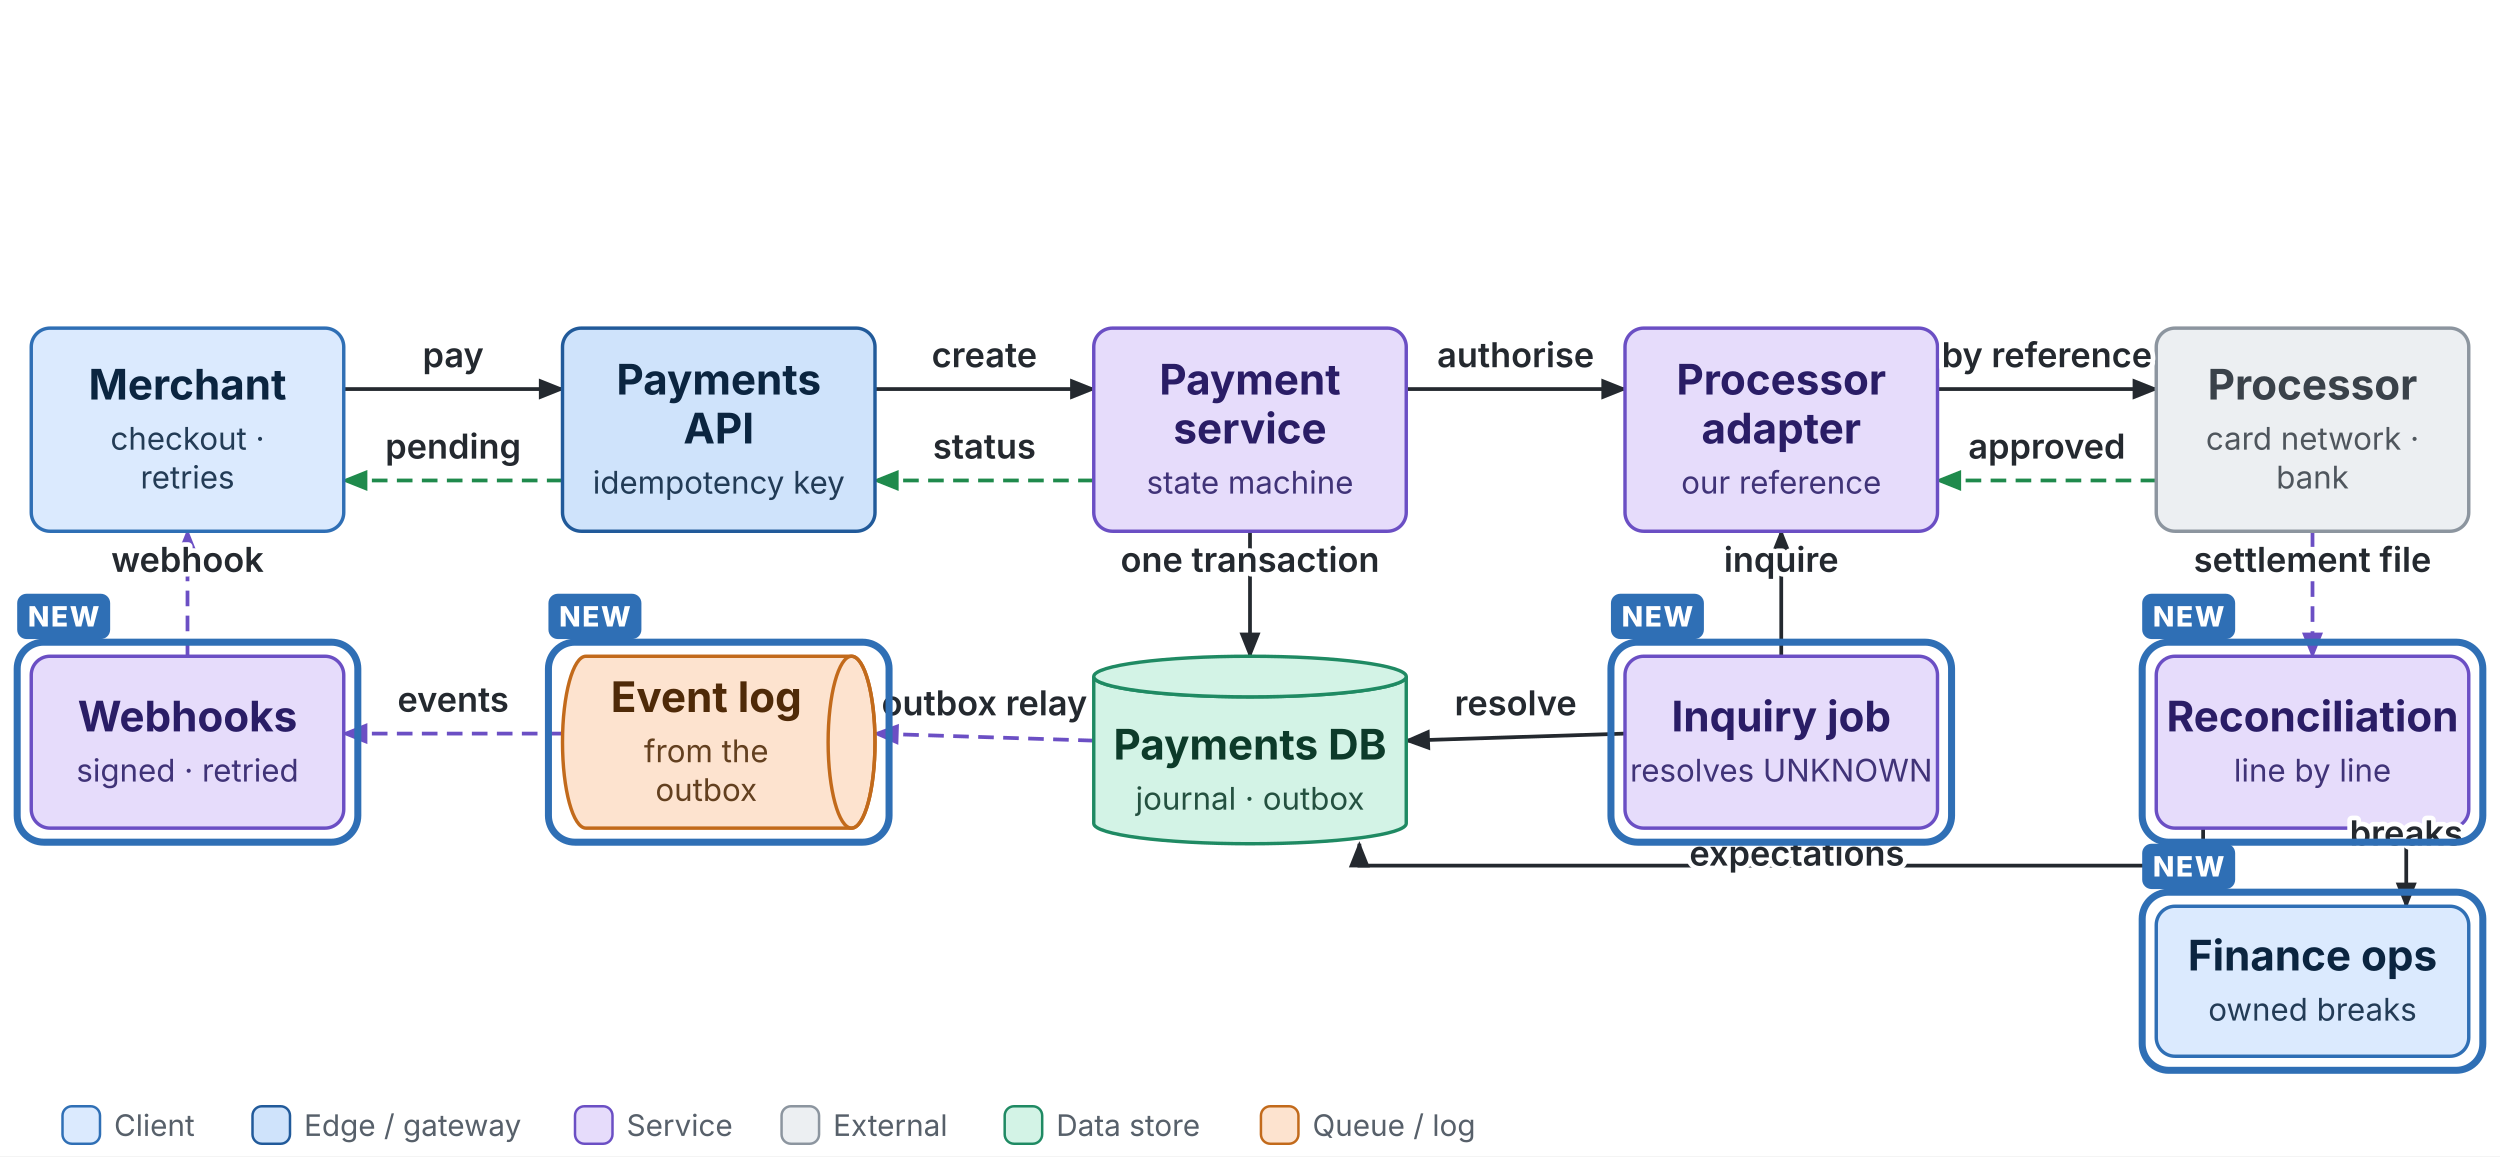
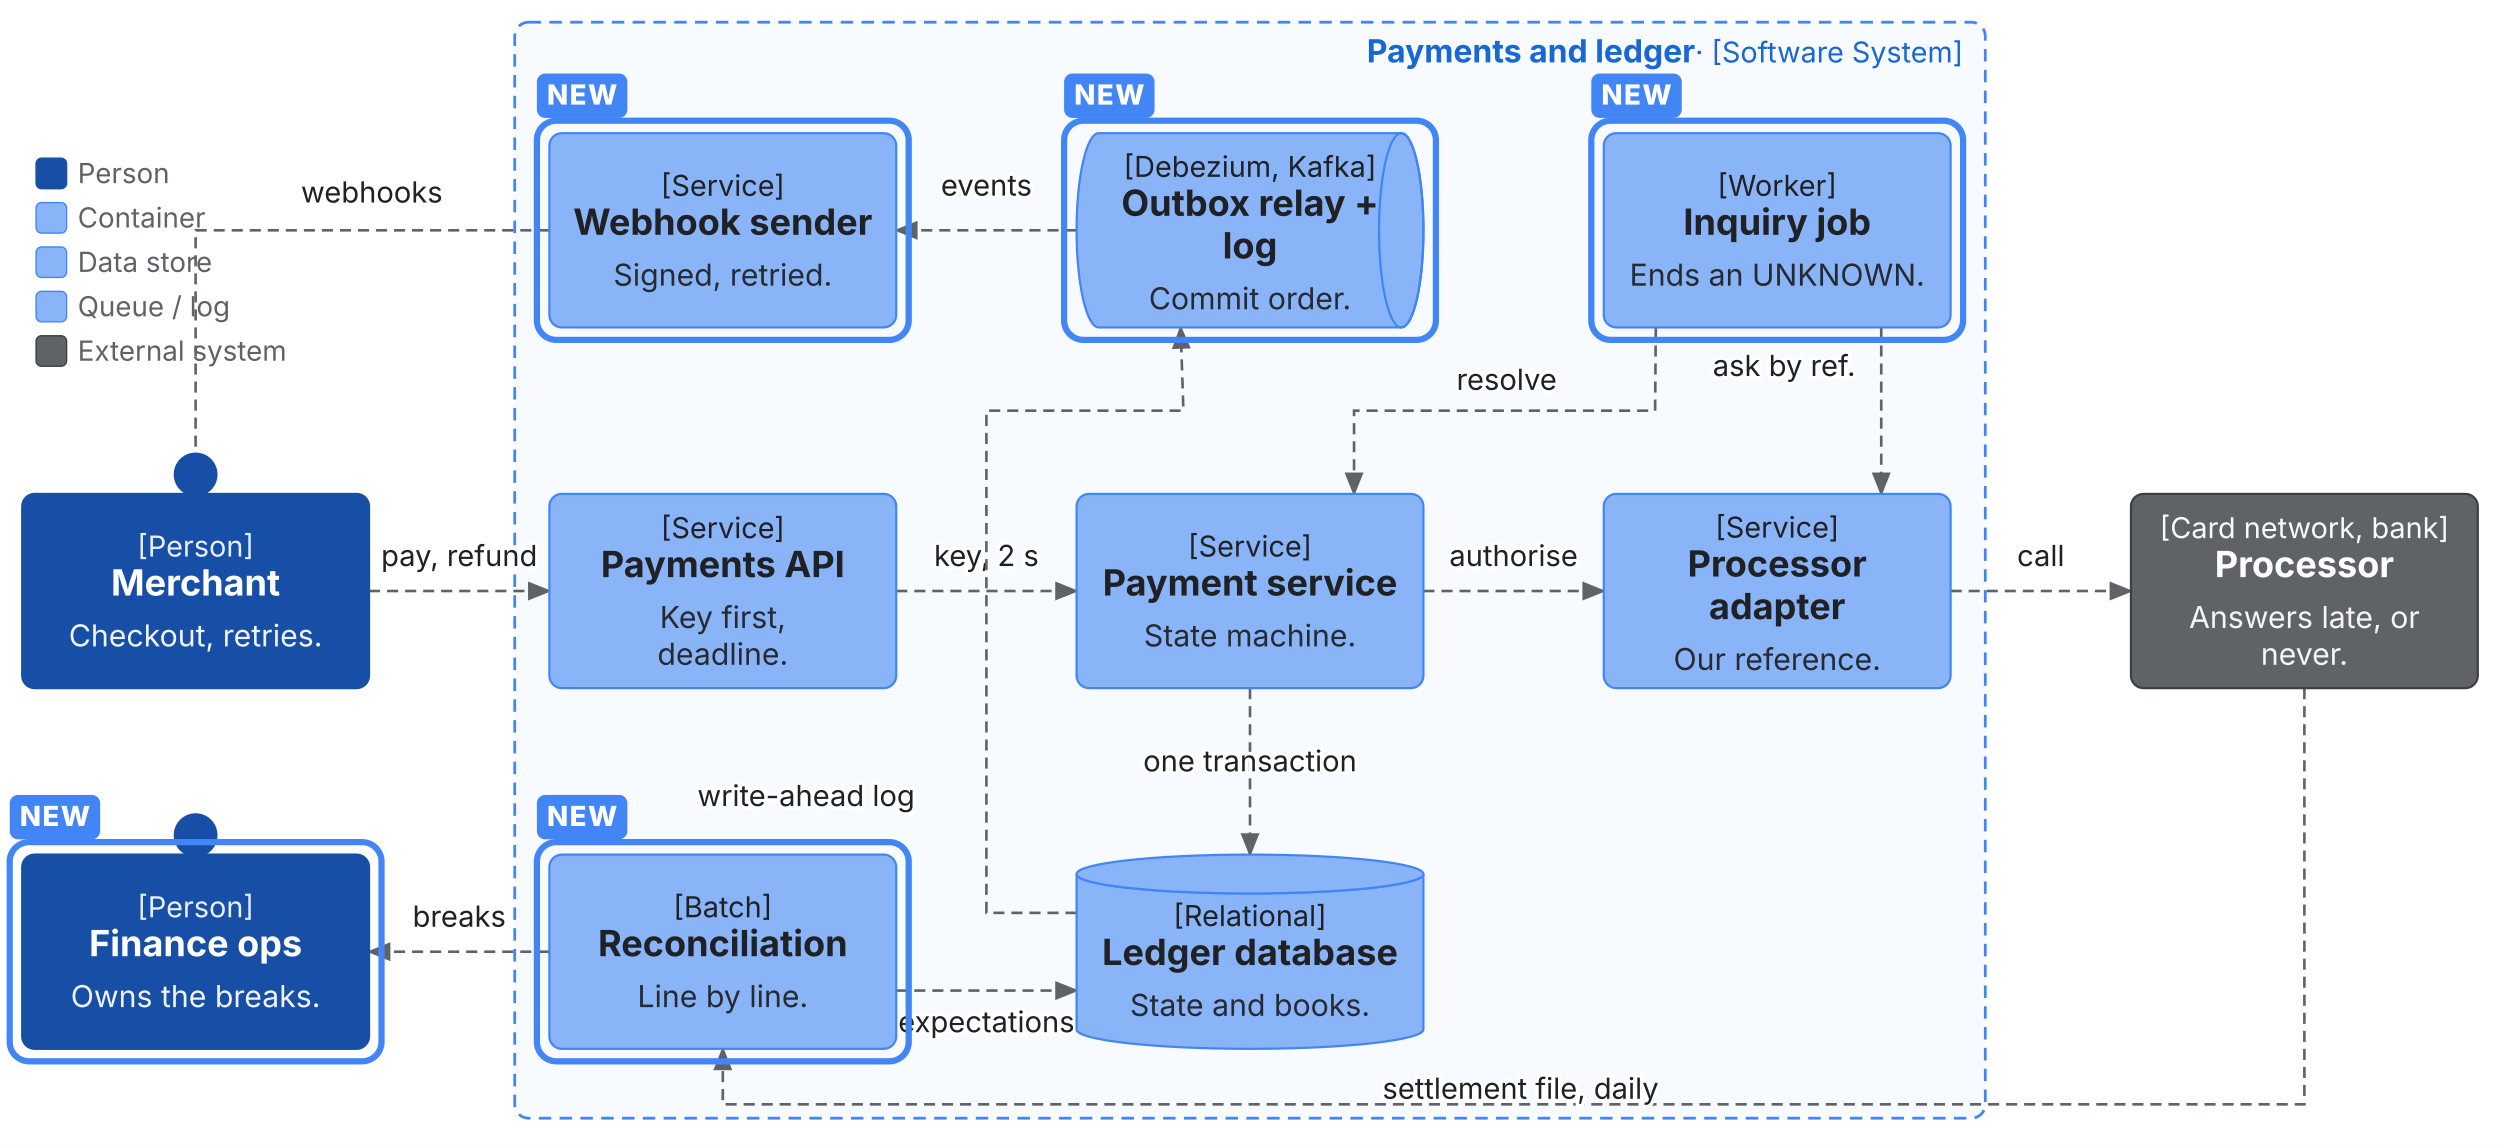
- <svg xmlns="http://www.w3.org/2000/svg" class="base" viewBox="0 0 1600 740" width="1600" height="740">
+ <svg xmlns="http://www.w3.org/2000/svg" class="c4" viewBox="4 4 1802 826" width="1802" height="826">
  <defs>
-     <marker id="bs-1f8a4c" viewBox="0 0 10 10" refX="9" refY="5" markerWidth="7" markerHeight="7" orient="auto">
-       <path d="M0,1 L10,5 L0,9 z" fill="#1f8a4c" />
+     <marker id="c4a" viewBox="0 0 10 10" refX="9" refY="5" markerWidth="9" markerHeight="9" orient="auto">
+       <path d="M0,1 L10,5 L0,9 z" fill="#5f6368" />
    </marker>
-     <marker id="bs-s-1f8a4c" viewBox="0 0 10 10" refX="1" refY="5" markerWidth="7" markerHeight="7" orient="auto">
-       <path d="M10,1 L0,5 L10,9 z" fill="#1f8a4c" />
+     <marker id="c4a-s" viewBox="0 0 10 10" refX="1" refY="5" markerWidth="9" markerHeight="9" orient="auto">
+       <path d="M10,1 L0,5 L10,9 z" fill="#5f6368" />
    </marker>
-     <marker id="bs-24292f" viewBox="0 0 10 10" refX="9" refY="5" markerWidth="7" markerHeight="7" orient="auto">
-       <path d="M0,1 L10,5 L0,9 z" fill="#24292f" />
-     </marker>
-     <marker id="bs-s-24292f" viewBox="0 0 10 10" refX="1" refY="5" markerWidth="7" markerHeight="7" orient="auto">
-       <path d="M10,1 L0,5 L10,9 z" fill="#24292f" />
-     </marker>
-     <marker id="bs-6b4fc4" viewBox="0 0 10 10" refX="9" refY="5" markerWidth="7" markerHeight="7" orient="auto">
-       <path d="M0,1 L10,5 L0,9 z" fill="#6b4fc4" />
-     </marker>
-     <marker id="bs-s-6b4fc4" viewBox="0 0 10 10" refX="1" refY="5" markerWidth="7" markerHeight="7" orient="auto">
-       <path d="M10,1 L0,5 L10,9 z" fill="#6b4fc4" />
+     <marker id="c4n" viewBox="0 0 10 10" refX="9" refY="5" markerWidth="7" markerHeight="7" orient="auto">
+       <path d="M0,1 L10,5 L0,9 z" fill="#202124" />
    </marker>
  </defs>
-   <rect width="1600" height="740" fill="#ffffff" />
-   <path d="M220.0,249.0 L360.0,249.0" fill="none" stroke="#24292f" stroke-width="2.4" marker-end="url(#bs-24292f)" />
-   <path d="M360.0,307.5 L220.0,307.5" fill="none" stroke="#1f8a4c" stroke-width="2.4" stroke-dasharray="10 6" marker-end="url(#bs-1f8a4c)" />
-   <path d="M560.0,249.0 L700.0,249.0" fill="none" stroke="#24292f" stroke-width="2.4" marker-end="url(#bs-24292f)" />
-   <path d="M700.0,307.5 L560.0,307.5" fill="none" stroke="#1f8a4c" stroke-width="2.4" stroke-dasharray="10 6" marker-end="url(#bs-1f8a4c)" />
-   <path d="M900.0,249.0 L1040.0,249.0" fill="none" stroke="#24292f" stroke-width="2.4" marker-end="url(#bs-24292f)" />
-   <path d="M1240.0,249.0 L1380.0,249.0" fill="none" stroke="#24292f" stroke-width="2.4" marker-end="url(#bs-24292f)" />
-   <path d="M1380.0,307.5 L1240.0,307.5" fill="none" stroke="#1f8a4c" stroke-width="2.4" stroke-dasharray="10 6" marker-end="url(#bs-1f8a4c)" />
-   <path d="M800.0,340.0 L800.0,420.0" fill="none" stroke="#24292f" stroke-width="2.4" marker-end="url(#bs-24292f)" />
-   <path d="M700.0,474.0 L560.0,469.5" fill="none" stroke="#6b4fc4" stroke-width="2.4" stroke-dasharray="10 6" marker-end="url(#bs-6b4fc4)" />
-   <path d="M360.0,469.5 L220.0,469.5" fill="none" stroke="#6b4fc4" stroke-width="2.4" stroke-dasharray="10 6" marker-end="url(#bs-6b4fc4)" />
-   <path d="M120.0,420.0 L120.0,340.0" fill="none" stroke="#6b4fc4" stroke-width="2.4" stroke-dasharray="10 6" marker-end="url(#bs-6b4fc4)" />
-   <path d="M1140.0,420.0 L1140.0,340.0" fill="none" stroke="#24292f" stroke-width="2.4" marker-end="url(#bs-24292f)" />
-   <path d="M1040.0,469.5 L900.0,474.0" fill="none" stroke="#24292f" stroke-width="2.4" marker-end="url(#bs-24292f)" />
-   <path d="M1480.0,340.0 L1480.0,420.0" fill="none" stroke="#6b4fc4" stroke-width="2.4" stroke-dasharray="10 6" marker-end="url(#bs-6b4fc4)" />
-   <path d="M1410.0,530.0 L1410.0,554.0 L870.0,554.0 L870.0,540.0" fill="none" stroke="#24292f" stroke-width="2.4" marker-end="url(#bs-24292f)" />
-   <path d="M1540.0,530.0 L1540.0,580.0" fill="none" stroke="#24292f" stroke-width="2.4" marker-end="url(#bs-24292f)" />
-   <rect x="20" y="210" width="200" height="130" rx="12" fill="#dbeafe" stroke="#2f6fb5" stroke-width="2.2" />
-   <text x="120.0" y="255.7" text-anchor="middle" font-family="Inter, Helvetica, Arial, sans-serif" font-size="27" font-weight="700" fill="#0b2540">Merchant</text>
-   <text x="120.0" y="287.8" text-anchor="middle" font-family="Inter, Helvetica, Arial, sans-serif" font-size="20.0" fill="#0b2540" fill-opacity="0.88">checkout ·</text>
-   <text x="120.0" y="312.6" text-anchor="middle" font-family="Inter, Helvetica, Arial, sans-serif" font-size="20.0" fill="#0b2540" fill-opacity="0.88">retries</text>
-   <rect x="360" y="210" width="200" height="130" rx="12" fill="#cfe3fb" stroke="#215a9a" stroke-width="2.2" />
-   <text x="460.0" y="252.5" text-anchor="middle" font-family="Inter, Helvetica, Arial, sans-serif" font-size="27" font-weight="700" fill="#0b2540">Payments</text>
-   <text x="460.0" y="283.8" text-anchor="middle" font-family="Inter, Helvetica, Arial, sans-serif" font-size="27" font-weight="700" fill="#0b2540">API</text>
-   <text x="460.0" y="315.9" text-anchor="middle" font-family="Inter, Helvetica, Arial, sans-serif" font-size="20.0" fill="#0b2540" fill-opacity="0.88">idempotency key</text>
-   <rect x="700" y="210" width="200" height="130" rx="12" fill="#e6dcfb" stroke="#6b4fc4" stroke-width="2.2" />
-   <text x="800.0" y="252.5" text-anchor="middle" font-family="Inter, Helvetica, Arial, sans-serif" font-size="27" font-weight="700" fill="#2a1d66">Payment</text>
-   <text x="800.0" y="283.8" text-anchor="middle" font-family="Inter, Helvetica, Arial, sans-serif" font-size="27" font-weight="700" fill="#2a1d66">service</text>
-   <text x="800.0" y="315.9" text-anchor="middle" font-family="Inter, Helvetica, Arial, sans-serif" font-size="20.0" fill="#2a1d66" fill-opacity="0.88">state machine</text>
-   <rect x="1040" y="210" width="200" height="130" rx="12" fill="#e6dcfb" stroke="#6b4fc4" stroke-width="2.2" />
-   <text x="1140.0" y="252.5" text-anchor="middle" font-family="Inter, Helvetica, Arial, sans-serif" font-size="27" font-weight="700" fill="#2a1d66">Processor</text>
-   <text x="1140.0" y="283.8" text-anchor="middle" font-family="Inter, Helvetica, Arial, sans-serif" font-size="27" font-weight="700" fill="#2a1d66">adapter</text>
-   <text x="1140.0" y="315.9" text-anchor="middle" font-family="Inter, Helvetica, Arial, sans-serif" font-size="20.0" fill="#2a1d66" fill-opacity="0.88">our reference</text>
-   <rect x="1380" y="210" width="200" height="130" rx="12" fill="#eceff2" stroke="#8c959f" stroke-width="2.2" />
-   <text x="1480.0" y="255.7" text-anchor="middle" font-family="Inter, Helvetica, Arial, sans-serif" font-size="27" font-weight="700" fill="#3a424a">Processor</text>
-   <text x="1480.0" y="287.8" text-anchor="middle" font-family="Inter, Helvetica, Arial, sans-serif" font-size="20.0" fill="#3a424a" fill-opacity="0.88">card network ·</text>
-   <text x="1480.0" y="312.6" text-anchor="middle" font-family="Inter, Helvetica, Arial, sans-serif" font-size="20.0" fill="#3a424a" fill-opacity="0.88">bank</text>
-   <path d="M700,433 a100.0,13 0 0,0 200,0 v94 a100.0,13 0 0,1 -200,0 z" fill="#d3f3e6" stroke="#1f8a63" stroke-width="2.2" />
-   <ellipse cx="800.0" cy="433" rx="100.0" ry="13" fill="#d3f3e6" stroke="#1f8a63" stroke-width="2.2" />
-   <text x="800.0" y="486.1" text-anchor="middle" font-family="Inter, Helvetica, Arial, sans-serif" font-size="27" font-weight="700" fill="#0d3b2a">Payments DB</text>
-   <text x="800.0" y="518.2" text-anchor="middle" font-family="Inter, Helvetica, Arial, sans-serif" font-size="20.0" fill="#0d3b2a" fill-opacity="0.88">journal · outbox</text>
-   <path d="M375,420 h170 a15,55.0 0 0,1 0,110 h-170 a15,55.0 0 0,1 0,-110 z" fill="#fde3cf" stroke="#c26a1b" stroke-width="2.2" />
-   <ellipse cx="545" cy="475.0" rx="15" ry="55.0" fill="none" stroke="#c26a1b" stroke-width="2.2" />
-   <text x="452.0" y="455.7" text-anchor="middle" font-family="Inter, Helvetica, Arial, sans-serif" font-size="27" font-weight="700" fill="#4f2a08">Event log</text>
-   <text x="452.0" y="487.8" text-anchor="middle" font-family="Inter, Helvetica, Arial, sans-serif" font-size="20.0" fill="#4f2a08" fill-opacity="0.88">from the</text>
-   <text x="452.0" y="512.6" text-anchor="middle" font-family="Inter, Helvetica, Arial, sans-serif" font-size="20.0" fill="#4f2a08" fill-opacity="0.88">outbox</text>
-   <rect x="20" y="420" width="200" height="110" rx="12" fill="#e6dcfb" stroke="#6b4fc4" stroke-width="2.2" />
-   <text x="120.0" y="468.1" text-anchor="middle" font-family="Inter, Helvetica, Arial, sans-serif" font-size="27" font-weight="700" fill="#2a1d66">Webhooks</text>
-   <text x="120.0" y="500.2" text-anchor="middle" font-family="Inter, Helvetica, Arial, sans-serif" font-size="20.0" fill="#2a1d66" fill-opacity="0.88">signed · retried</text>
-   <rect x="1040" y="420" width="200" height="110" rx="12" fill="#e6dcfb" stroke="#6b4fc4" stroke-width="2.2" />
-   <text x="1140.0" y="468.1" text-anchor="middle" font-family="Inter, Helvetica, Arial, sans-serif" font-size="27" font-weight="700" fill="#2a1d66">Inquiry job</text>
-   <text x="1140.0" y="500.2" text-anchor="middle" font-family="Inter, Helvetica, Arial, sans-serif" font-size="20.0" fill="#2a1d66" fill-opacity="0.88">resolves UNKNOWN</text>
-   <rect x="1380" y="420" width="200" height="110" rx="12" fill="#e6dcfb" stroke="#6b4fc4" stroke-width="2.2" />
-   <text x="1480.0" y="468.1" text-anchor="middle" font-family="Inter, Helvetica, Arial, sans-serif" font-size="27" font-weight="700" fill="#2a1d66">Reconciliation</text>
-   <text x="1480.0" y="500.2" text-anchor="middle" font-family="Inter, Helvetica, Arial, sans-serif" font-size="20.0" fill="#2a1d66" fill-opacity="0.88">line by line</text>
-   <rect x="1380" y="580" width="200" height="96" rx="12" fill="#dbeafe" stroke="#2f6fb5" stroke-width="2.2" />
-   <text x="1480.0" y="621.1" text-anchor="middle" font-family="Inter, Helvetica, Arial, sans-serif" font-size="27" font-weight="700" fill="#0b2540">Finance ops</text>
-   <text x="1480.0" y="653.2" text-anchor="middle" font-family="Inter, Helvetica, Arial, sans-serif" font-size="20.0" fill="#0b2540" fill-opacity="0.88">owned breaks</text>
-   <text x="290.0" y="235.0" text-anchor="middle" font-family="Inter, Helvetica, Arial, sans-serif" font-size="22" font-weight="600" fill="#24292f" paint-order="stroke" stroke="#ffffff" stroke-width="6" stroke-linejoin="round">pay</text>
-   <text x="290.0" y="293.5" text-anchor="middle" font-family="Inter, Helvetica, Arial, sans-serif" font-size="22" font-weight="600" fill="#24292f" paint-order="stroke" stroke="#ffffff" stroke-width="6" stroke-linejoin="round">pending</text>
-   <text x="630.0" y="235.0" text-anchor="middle" font-family="Inter, Helvetica, Arial, sans-serif" font-size="22" font-weight="600" fill="#24292f" paint-order="stroke" stroke="#ffffff" stroke-width="6" stroke-linejoin="round">create</text>
-   <text x="630.0" y="293.5" text-anchor="middle" font-family="Inter, Helvetica, Arial, sans-serif" font-size="22" font-weight="600" fill="#24292f" paint-order="stroke" stroke="#ffffff" stroke-width="6" stroke-linejoin="round">status</text>
-   <text x="970.0" y="235.0" text-anchor="middle" font-family="Inter, Helvetica, Arial, sans-serif" font-size="22" font-weight="600" fill="#24292f" paint-order="stroke" stroke="#ffffff" stroke-width="6" stroke-linejoin="round">authorise</text>
-   <text x="1310.0" y="235.0" text-anchor="middle" font-family="Inter, Helvetica, Arial, sans-serif" font-size="22" font-weight="600" fill="#24292f" paint-order="stroke" stroke="#ffffff" stroke-width="6" stroke-linejoin="round">by reference</text>
-   <text x="1310.0" y="293.5" text-anchor="middle" font-family="Inter, Helvetica, Arial, sans-serif" font-size="22" font-weight="600" fill="#24292f" paint-order="stroke" stroke="#ffffff" stroke-width="6" stroke-linejoin="round">approved</text>
-   <text x="800.0" y="366.0" text-anchor="middle" font-family="Inter, Helvetica, Arial, sans-serif" font-size="22" font-weight="600" fill="#24292f" paint-order="stroke" stroke="#ffffff" stroke-width="6" stroke-linejoin="round">one transaction</text>
-   <text x="630.0" y="457.8" text-anchor="middle" font-family="Inter, Helvetica, Arial, sans-serif" font-size="22" font-weight="600" fill="#24292f" paint-order="stroke" stroke="#ffffff" stroke-width="6" stroke-linejoin="round">outbox relay</text>
-   <text x="290.0" y="455.5" text-anchor="middle" font-family="Inter, Helvetica, Arial, sans-serif" font-size="22" font-weight="600" fill="#24292f" paint-order="stroke" stroke="#ffffff" stroke-width="6" stroke-linejoin="round">events</text>
-   <text x="120.0" y="366.0" text-anchor="middle" font-family="Inter, Helvetica, Arial, sans-serif" font-size="22" font-weight="600" fill="#24292f" paint-order="stroke" stroke="#ffffff" stroke-width="6" stroke-linejoin="round">webhook</text>
-   <text x="1140.0" y="366.0" text-anchor="middle" font-family="Inter, Helvetica, Arial, sans-serif" font-size="22" font-weight="600" fill="#24292f" paint-order="stroke" stroke="#ffffff" stroke-width="6" stroke-linejoin="round">inquire</text>
-   <text x="970.0" y="457.8" text-anchor="middle" font-family="Inter, Helvetica, Arial, sans-serif" font-size="22" font-weight="600" fill="#24292f" paint-order="stroke" stroke="#ffffff" stroke-width="6" stroke-linejoin="round">resolve</text>
-   <text x="1480.0" y="366.0" text-anchor="middle" font-family="Inter, Helvetica, Arial, sans-serif" font-size="22" font-weight="600" fill="#24292f" paint-order="stroke" stroke="#ffffff" stroke-width="6" stroke-linejoin="round">settlement file</text>
-   <text x="1150.0" y="554.0" text-anchor="middle" font-family="Inter, Helvetica, Arial, sans-serif" font-size="22" font-weight="600" fill="#24292f" paint-order="stroke" stroke="#ffffff" stroke-width="6" stroke-linejoin="round">expectations</text>
-   <text x="1540.0" y="541.0" text-anchor="middle" font-family="Inter, Helvetica, Arial, sans-serif" font-size="22" font-weight="600" fill="#24292f" paint-order="stroke" stroke="#ffffff" stroke-width="6" stroke-linejoin="round">breaks</text>
-   <rect x="351" y="411" width="218" height="128" rx="17" fill="none" stroke="#2f6fb5" stroke-width="4.5" />
-   <rect x="351" y="380" width="59.5" height="29" rx="6" fill="#2f6fb5" />
-   <text x="380.75" y="401" text-anchor="middle" font-family="Inter, Helvetica, Arial, sans-serif" font-size="18" font-weight="800" letter-spacing="1" fill="#ffffff">NEW</text>
-   <rect x="11" y="411" width="218" height="128" rx="17" fill="none" stroke="#2f6fb5" stroke-width="4.5" />
-   <rect x="11" y="380" width="59.5" height="29" rx="6" fill="#2f6fb5" />
-   <text x="40.75" y="401" text-anchor="middle" font-family="Inter, Helvetica, Arial, sans-serif" font-size="18" font-weight="800" letter-spacing="1" fill="#ffffff">NEW</text>
-   <rect x="1031" y="411" width="218" height="128" rx="17" fill="none" stroke="#2f6fb5" stroke-width="4.5" />
-   <rect x="1031" y="380" width="59.5" height="29" rx="6" fill="#2f6fb5" />
-   <text x="1060.75" y="401" text-anchor="middle" font-family="Inter, Helvetica, Arial, sans-serif" font-size="18" font-weight="800" letter-spacing="1" fill="#ffffff">NEW</text>
-   <rect x="1371" y="411" width="218" height="128" rx="17" fill="none" stroke="#2f6fb5" stroke-width="4.5" />
-   <rect x="1371" y="380" width="59.5" height="29" rx="6" fill="#2f6fb5" />
-   <text x="1400.75" y="401" text-anchor="middle" font-family="Inter, Helvetica, Arial, sans-serif" font-size="18" font-weight="800" letter-spacing="1" fill="#ffffff">NEW</text>
-   <rect x="1371" y="571" width="218" height="114" rx="17" fill="none" stroke="#2f6fb5" stroke-width="4.5" />
-   <rect x="1371" y="540" width="59.5" height="29" rx="6" fill="#2f6fb5" />
-   <text x="1400.75" y="561" text-anchor="middle" font-family="Inter, Helvetica, Arial, sans-serif" font-size="18" font-weight="800" letter-spacing="1" fill="#ffffff">NEW</text>
-   <rect x="40" y="708" width="24" height="24" rx="6" fill="#dbeafe" stroke="#2f6fb5" stroke-width="1.6" />
-   <text x="73" y="727" font-family="Inter, Helvetica, Arial, sans-serif" font-size="19" fill="#57606a">Client</text>
-   <rect x="161.6" y="708" width="24" height="24" rx="6" fill="#cfe3fb" stroke="#215a9a" stroke-width="1.6" />
-   <text x="194.6" y="727" font-family="Inter, Helvetica, Arial, sans-serif" font-size="19" fill="#57606a">Edge / gateway</text>
-   <rect x="368.0" y="708" width="24" height="24" rx="6" fill="#e6dcfb" stroke="#6b4fc4" stroke-width="1.6" />
-   <text x="401.0" y="727" font-family="Inter, Helvetica, Arial, sans-serif" font-size="19" fill="#57606a">Service</text>
-   <rect x="500.2" y="708" width="24" height="24" rx="6" fill="#eceff2" stroke="#8c959f" stroke-width="1.6" />
-   <text x="533.2" y="727" font-family="Inter, Helvetica, Arial, sans-serif" font-size="19" fill="#57606a">External</text>
-   <rect x="643.0" y="708" width="24" height="24" rx="6" fill="#d3f3e6" stroke="#1f8a63" stroke-width="1.6" />
-   <text x="676.0" y="727" font-family="Inter, Helvetica, Arial, sans-serif" font-size="19" fill="#57606a">Data store</text>
-   <rect x="807.0" y="708" width="24" height="24" rx="6" fill="#fde3cf" stroke="#c26a1b" stroke-width="1.6" />
-   <text x="840.0" y="727" font-family="Inter, Helvetica, Arial, sans-serif" font-size="19" fill="#57606a">Queue / log</text>
+   <rect x="4" y="4" width="1802" height="826" fill="#ffffff" />
+   <rect x="375" y="20" width="1060" height="790" rx="10" fill="#4285f4" fill-opacity="0.04" stroke="#4285f4" stroke-width="2" stroke-dasharray="9 6" />
+   <text x="1419" y="49" text-anchor="end" font-family="Inter, Roboto, sans-serif" font-size="23" font-weight="700" fill="#1967D2">Payments and ledger<tspan font-weight="400" font-size="20.7"> · [Software System]</tspan>
+   </text>
+   <g data-k="e:0">
+     <path d="M270.0,430.0 L400.0,430.0" fill="none" stroke="#5f6368" stroke-width="1.9" stroke-dasharray="8 5" marker-end="url(#c4a)" />
+     <text x="335.0" y="412.0" text-anchor="middle" font-family="Inter, Roboto, sans-serif" font-size="21.0" fill="#202124" font-style="normal" paint-order="stroke" stroke="#ffffff" stroke-width="5" stroke-linejoin="round">pay, refund</text>
+   </g>
+   <g data-k="e:1">
+     <path d="M650.0,430.0 L780.0,430.0" fill="none" stroke="#5f6368" stroke-width="1.9" stroke-dasharray="8 5" marker-end="url(#c4a)" />
+     <text x="715.0" y="412.0" text-anchor="middle" font-family="Inter, Roboto, sans-serif" font-size="21.0" fill="#202124" font-style="normal" paint-order="stroke" stroke="#ffffff" stroke-width="5" stroke-linejoin="round">key, 2 s</text>
+   </g>
+   <g data-k="e:2">
+     <path d="M905.0,500.0 L905.0,620.0" fill="none" stroke="#5f6368" stroke-width="1.9" stroke-dasharray="8 5" marker-end="url(#c4a)" />
+     <text x="905.0" y="560.0" text-anchor="middle" font-family="Inter, Roboto, sans-serif" font-size="21.0" fill="#202124" font-style="normal" paint-order="stroke" stroke="#ffffff" stroke-width="5" stroke-linejoin="round">one transaction</text>
+   </g>
+   <g data-k="e:4">
+     <path d="M1030.0,430.0 L1160.0,430.0" fill="none" stroke="#5f6368" stroke-width="1.9" stroke-dasharray="8 5" marker-end="url(#c4a)" />
+     <text x="1095.0" y="412.0" text-anchor="middle" font-family="Inter, Roboto, sans-serif" font-size="21.0" fill="#202124" font-style="normal" paint-order="stroke" stroke="#ffffff" stroke-width="5" stroke-linejoin="round">authorise</text>
+   </g>
+   <g data-k="e:5">
+     <path d="M1410.0,430.0 L1540.0,430.0" fill="none" stroke="#5f6368" stroke-width="1.9" stroke-dasharray="8 5" marker-end="url(#c4a)" />
+     <text x="1475.0" y="412.0" text-anchor="middle" font-family="Inter, Roboto, sans-serif" font-size="21.0" fill="#202124" font-style="normal" paint-order="stroke" stroke="#ffffff" stroke-width="5" stroke-linejoin="round">call</text>
+   </g>
+   <g data-k="e:6">
+     <path d="M780.0,662.0 L715.0,662.0 L715.0,300.0 L857.0,300.0 L855.0,240.0" fill="none" stroke="#5f6368" stroke-width="1.9" stroke-dasharray="8 5" marker-end="url(#c4a)" />
+     <text x="585.0" y="585.0" text-anchor="middle" font-family="Inter, Roboto, sans-serif" font-size="21.0" fill="#202124" font-style="normal" paint-order="stroke" stroke="#ffffff" stroke-width="5" stroke-linejoin="round">write-ahead log</text>
+   </g>
+   <g data-k="e:7">
+     <path d="M780.0,170.0 L650.0,170.0" fill="none" stroke="#5f6368" stroke-width="1.9" stroke-dasharray="8 5" marker-end="url(#c4a)" />
+     <text x="715.0" y="145.0" text-anchor="middle" font-family="Inter, Roboto, sans-serif" font-size="21.0" fill="#202124" font-style="normal" paint-order="stroke" stroke="#ffffff" stroke-width="5" stroke-linejoin="round">events</text>
+   </g>
+   <g data-k="e:8">
+     <path d="M400.0,170.0 L145.0,170.0 L145.0,360.0" fill="none" stroke="#5f6368" stroke-width="1.9" stroke-dasharray="8 5" marker-end="url(#c4a)" />
+     <text x="272.0" y="150.0" text-anchor="middle" font-family="Inter, Roboto, sans-serif" font-size="21.0" fill="#202124" font-style="normal" paint-order="stroke" stroke="#ffffff" stroke-width="5" stroke-linejoin="round">webhooks</text>
+   </g>
+   <g data-k="e:9">
+     <path d="M1360.0,240.0 L1360.0,360.0" fill="none" stroke="#5f6368" stroke-width="1.9" stroke-dasharray="8 5" marker-end="url(#c4a)" />
+     <text x="1290.0" y="275.0" text-anchor="middle" font-family="Inter, Roboto, sans-serif" font-size="21.0" fill="#202124" font-style="normal" paint-order="stroke" stroke="#ffffff" stroke-width="5" stroke-linejoin="round">ask by ref.</text>
+   </g>
+   <g data-k="e:10">
+     <path d="M1197.5,240.0 L1197.0,300.0 L980.0,300.0 L980.0,360.0" fill="none" stroke="#5f6368" stroke-width="1.9" stroke-dasharray="8 5" marker-end="url(#c4a)" />
+     <text x="1090.0" y="285.0" text-anchor="middle" font-family="Inter, Roboto, sans-serif" font-size="21.0" fill="#202124" font-style="normal" paint-order="stroke" stroke="#ffffff" stroke-width="5" stroke-linejoin="round">resolve</text>
+   </g>
+   <g data-k="e:11">
+     <path d="M650.0,718.0 L780.0,718.0" fill="none" stroke="#5f6368" stroke-width="1.9" stroke-dasharray="8 5" marker-end="url(#c4a)" />
+     <text x="715.0" y="748.0" text-anchor="middle" font-family="Inter, Roboto, sans-serif" font-size="21.0" fill="#202124" font-style="normal" paint-order="stroke" stroke="#ffffff" stroke-width="5" stroke-linejoin="round">expectations</text>
+   </g>
+   <g data-k="e:12">
+     <path d="M400.0,690.0 L270.0,690.0" fill="none" stroke="#5f6368" stroke-width="1.9" stroke-dasharray="8 5" marker-end="url(#c4a)" />
+     <text x="335.0" y="672.0" text-anchor="middle" font-family="Inter, Roboto, sans-serif" font-size="21.0" fill="#202124" font-style="normal" paint-order="stroke" stroke="#ffffff" stroke-width="5" stroke-linejoin="round">breaks</text>
+   </g>
+   <g data-k="e:13">
+     <path d="M1665.0,500.0 L1665.0,800.0 L525.0,800.0 L525.0,760.0" fill="none" stroke="#5f6368" stroke-width="1.9" stroke-dasharray="8 5" marker-end="url(#c4a)" />
+     <text x="1100.0" y="796.0" text-anchor="middle" font-family="Inter, Roboto, sans-serif" font-size="21.0" fill="#202124" font-style="normal" paint-order="stroke" stroke="#ffffff" stroke-width="5" stroke-linejoin="round">settlement file, daily</text>
+   </g>
+   <g data-k="n:mer">
+     <rect x="20" y="360" width="250" height="140" rx="9" fill="#174ea6" stroke="#174ea6" stroke-width="1.6" />
+     <circle cx="145.0" cy="346" r="15" fill="#174ea6" stroke="#174ea6" stroke-width="1.6" />
+     <text x="145.0" y="405.16" text-anchor="middle" font-family="Inter, Roboto, sans-serif" font-size="20.8" fill="#e8f0fe">[Person]</text>
+     <text x="145.0" y="433.24" text-anchor="middle" font-family="Inter, Roboto, sans-serif" font-size="26" font-weight="700" fill="#ffffff">Merchant</text>
+     <text x="145.0" y="469.92" text-anchor="middle" font-family="Inter, Roboto, sans-serif" font-size="21.8" fill="#ffffff" fill-opacity="0.93">Checkout, retries.</text>
+   </g>
+   <g data-k="n:fin">
+     <rect x="20" y="620" width="250" height="140" rx="9" fill="#174ea6" stroke="#174ea6" stroke-width="1.6" />
+     <circle cx="145.0" cy="606" r="15" fill="#174ea6" stroke="#174ea6" stroke-width="1.6" />
+     <text x="145.0" y="665.16" text-anchor="middle" font-family="Inter, Roboto, sans-serif" font-size="20.8" fill="#e8f0fe">[Person]</text>
+     <text x="145.0" y="693.24" text-anchor="middle" font-family="Inter, Roboto, sans-serif" font-size="26" font-weight="700" fill="#ffffff">Finance ops</text>
+     <text x="145.0" y="729.92" text-anchor="middle" font-family="Inter, Roboto, sans-serif" font-size="21.8" fill="#ffffff" fill-opacity="0.93">Owns the breaks.</text>
+   </g>
+   <g data-k="n:proc">
+     <rect x="1540" y="360" width="250" height="140" rx="9" fill="#5f6368" stroke="#3c4043" stroke-width="1.6" />
+     <text x="1665.0" y="391.9" text-anchor="middle" font-family="Inter, Roboto, sans-serif" font-size="20.8" fill="#f8f9fa">[Card network, bank]</text>
+     <text x="1665.0" y="419.98" text-anchor="middle" font-family="Inter, Roboto, sans-serif" font-size="26" font-weight="700" fill="#ffffff">Processor</text>
+     <text x="1665.0" y="456.66" text-anchor="middle" font-family="Inter, Roboto, sans-serif" font-size="21.8" fill="#ffffff" fill-opacity="0.93">Answers late, or</text>
+     <text x="1665.0" y="483.18" text-anchor="middle" font-family="Inter, Roboto, sans-serif" font-size="21.8" fill="#ffffff" fill-opacity="0.93">never.</text>
+   </g>
+   <g data-k="n:api">
+     <rect x="400" y="360" width="250" height="140" rx="9" fill="#8ab4f8" stroke="#4285f4" stroke-width="1.6" />
+     <text x="525.0" y="391.9" text-anchor="middle" font-family="Inter, Roboto, sans-serif" font-size="20.8" fill="#202124">[Service]</text>
+     <text x="525.0" y="419.98" text-anchor="middle" font-family="Inter, Roboto, sans-serif" font-size="26" font-weight="700" fill="#202124">Payments API</text>
+     <text x="525.0" y="456.66" text-anchor="middle" font-family="Inter, Roboto, sans-serif" font-size="21.8" fill="#202124" fill-opacity="0.93">Key first,</text>
+     <text x="525.0" y="483.18" text-anchor="middle" font-family="Inter, Roboto, sans-serif" font-size="21.8" fill="#202124" fill-opacity="0.93">deadline.</text>
+   </g>
+   <g data-k="n:svc">
+     <rect x="780" y="360" width="250" height="140" rx="9" fill="#8ab4f8" stroke="#4285f4" stroke-width="1.6" />
+     <text x="905.0" y="405.16" text-anchor="middle" font-family="Inter, Roboto, sans-serif" font-size="20.8" fill="#202124">[Service]</text>
+     <text x="905.0" y="433.24" text-anchor="middle" font-family="Inter, Roboto, sans-serif" font-size="26" font-weight="700" fill="#202124">Payment service</text>
+     <text x="905.0" y="469.92" text-anchor="middle" font-family="Inter, Roboto, sans-serif" font-size="21.8" fill="#202124" fill-opacity="0.93">State machine.</text>
+   </g>
+   <g data-k="n:adp">
+     <rect x="1160" y="360" width="250" height="140" rx="9" fill="#8ab4f8" stroke="#4285f4" stroke-width="1.6" />
+     <text x="1285.0" y="391.5" text-anchor="middle" font-family="Inter, Roboto, sans-serif" font-size="20.8" fill="#202124">[Service]</text>
+     <text x="1285.0" y="419.58" text-anchor="middle" font-family="Inter, Roboto, sans-serif" font-size="26" font-weight="700" fill="#202124">Processor</text>
+     <text x="1285.0" y="450.26" text-anchor="middle" font-family="Inter, Roboto, sans-serif" font-size="26" font-weight="700" fill="#202124">adapter</text>
+     <text x="1285.0" y="486.94" text-anchor="middle" font-family="Inter, Roboto, sans-serif" font-size="21.8" fill="#202124" fill-opacity="0.93">Our reference.</text>
+   </g>
+   <g data-k="n:db">
+     <path d="M780,634 a125.0,14 0 0,0 250,0 v112 a125.0,14 0 0,1 -250,0 z" fill="#8ab4f8" stroke="#4285f4" stroke-width="1.6" />
+     <ellipse cx="905.0" cy="634" rx="125.0" ry="14" fill="#8ab4f8" stroke="#4285f4" stroke-width="1.6" />
+     <text x="905.0" y="671.5" text-anchor="middle" font-family="Inter, Roboto, sans-serif" font-size="20.8" fill="#202124">[Relational]</text>
+     <text x="905.0" y="699.58" text-anchor="middle" font-family="Inter, Roboto, sans-serif" font-size="26" font-weight="700" fill="#202124">Ledger database</text>
+     <text x="905.0" y="736.26" text-anchor="middle" font-family="Inter, Roboto, sans-serif" font-size="21.8" fill="#202124" fill-opacity="0.93">State and books.</text>
+   </g>
+   <g data-k="n:rly">
+     <path d="M796,100 h218 a16,70.0 0 0,1 0,140 h-218 a16,70.0 0 0,1 0,-140 z" fill="#8ab4f8" stroke="#4285f4" stroke-width="1.6" />
+     <ellipse cx="1014" cy="170.0" rx="16" ry="70.0" fill="none" stroke="#4285f4" stroke-width="1.6" />
+     <text x="905.0" y="131.5" text-anchor="middle" font-family="Inter, Roboto, sans-serif" font-size="20.8" fill="#202124">[Debezium, Kafka]</text>
+     <text x="905.0" y="159.58" text-anchor="middle" font-family="Inter, Roboto, sans-serif" font-size="26" font-weight="700" fill="#202124">Outbox relay +</text>
+     <text x="905.0" y="190.26" text-anchor="middle" font-family="Inter, Roboto, sans-serif" font-size="26" font-weight="700" fill="#202124">log</text>
+     <text x="905.0" y="226.94" text-anchor="middle" font-family="Inter, Roboto, sans-serif" font-size="21.8" fill="#202124" fill-opacity="0.93">Commit order.</text>
+   </g>
+   <g data-k="n:wh">
+     <rect x="400" y="100" width="250" height="140" rx="9" fill="#8ab4f8" stroke="#4285f4" stroke-width="1.6" />
+     <text x="525.0" y="145.16" text-anchor="middle" font-family="Inter, Roboto, sans-serif" font-size="20.8" fill="#202124">[Service]</text>
+     <text x="525.0" y="173.24" text-anchor="middle" font-family="Inter, Roboto, sans-serif" font-size="26" font-weight="700" fill="#202124">Webhook sender</text>
+     <text x="525.0" y="209.92" text-anchor="middle" font-family="Inter, Roboto, sans-serif" font-size="21.8" fill="#202124" fill-opacity="0.93">Signed, retried.</text>
+   </g>
+   <g data-k="n:inq">
+     <rect x="1160" y="100" width="250" height="140" rx="9" fill="#8ab4f8" stroke="#4285f4" stroke-width="1.6" />
+     <text x="1285.0" y="145.16" text-anchor="middle" font-family="Inter, Roboto, sans-serif" font-size="20.8" fill="#202124">[Worker]</text>
+     <text x="1285.0" y="173.24" text-anchor="middle" font-family="Inter, Roboto, sans-serif" font-size="26" font-weight="700" fill="#202124">Inquiry job</text>
+     <text x="1285.0" y="209.92" text-anchor="middle" font-family="Inter, Roboto, sans-serif" font-size="21.8" fill="#202124" fill-opacity="0.93">Ends an UNKNOWN.</text>
+   </g>
+   <g data-k="n:rec">
+     <rect x="400" y="620" width="250" height="140" rx="9" fill="#8ab4f8" stroke="#4285f4" stroke-width="1.6" />
+     <text x="525.0" y="665.16" text-anchor="middle" font-family="Inter, Roboto, sans-serif" font-size="20.8" fill="#202124">[Batch]</text>
+     <text x="525.0" y="693.24" text-anchor="middle" font-family="Inter, Roboto, sans-serif" font-size="26" font-weight="700" fill="#202124">Reconciliation</text>
+     <text x="525.0" y="729.92" text-anchor="middle" font-family="Inter, Roboto, sans-serif" font-size="21.8" fill="#202124" fill-opacity="0.93">Line by line.</text>
+   </g>
+   <g data-k="legend">
+     <rect x="30" y="118" width="22" height="22" rx="4" fill="#174ea6" stroke="#174ea6" />
+     <text x="60" y="136" font-family="Inter, Roboto, sans-serif" font-size="20" fill="#5f6368">Person</text>
+   </g>
+   <g data-k="legend">
+     <rect x="30" y="150" width="22" height="22" rx="4" fill="#8ab4f8" stroke="#4285f4" />
+     <text x="60" y="168" font-family="Inter, Roboto, sans-serif" font-size="20" fill="#5f6368">Container</text>
+   </g>
+   <g data-k="legend">
+     <rect x="30" y="182" width="22" height="22" rx="4" fill="#8ab4f8" stroke="#4285f4" />
+     <text x="60" y="200" font-family="Inter, Roboto, sans-serif" font-size="20" fill="#5f6368">Data store</text>
+   </g>
+   <g data-k="legend">
+     <rect x="30" y="214" width="22" height="22" rx="4" fill="#8ab4f8" stroke="#4285f4" />
+     <text x="60" y="232" font-family="Inter, Roboto, sans-serif" font-size="20" fill="#5f6368">Queue / log</text>
+   </g>
+   <g data-k="legend">
+     <rect x="30" y="246" width="22" height="22" rx="4" fill="#5f6368" stroke="#3c4043" />
+     <text x="60" y="264" font-family="Inter, Roboto, sans-serif" font-size="20" fill="#5f6368">External system</text>
+   </g>
+   <g data-k="m:fin">
+     <rect x="11" y="611" width="268" height="158" rx="14" fill="none" stroke="#4285f4" stroke-width="4.5" />
+     <rect x="11" y="577.0" width="65.2" height="32.0" rx="6" fill="#4285f4" />
+     <text x="43.6" y="599.4" text-anchor="middle" font-family="Inter, Roboto, sans-serif" font-size="20" font-weight="800" letter-spacing="1" fill="#ffffff">NEW</text>
+   </g>
+   <g data-k="m:rly">
+     <rect x="771" y="91" width="268" height="158" rx="14" fill="none" stroke="#4285f4" stroke-width="4.5" />
+     <rect x="771" y="57.0" width="65.2" height="32.0" rx="6" fill="#4285f4" />
+     <text x="803.6" y="79.4" text-anchor="middle" font-family="Inter, Roboto, sans-serif" font-size="20" font-weight="800" letter-spacing="1" fill="#ffffff">NEW</text>
+   </g>
+   <g data-k="m:wh">
+     <rect x="391" y="91" width="268" height="158" rx="14" fill="none" stroke="#4285f4" stroke-width="4.5" />
+     <rect x="391" y="57.0" width="65.2" height="32.0" rx="6" fill="#4285f4" />
+     <text x="423.6" y="79.4" text-anchor="middle" font-family="Inter, Roboto, sans-serif" font-size="20" font-weight="800" letter-spacing="1" fill="#ffffff">NEW</text>
+   </g>
+   <g data-k="m:inq">
+     <rect x="1151" y="91" width="268" height="158" rx="14" fill="none" stroke="#4285f4" stroke-width="4.5" />
+     <rect x="1151" y="57.0" width="65.2" height="32.0" rx="6" fill="#4285f4" />
+     <text x="1183.6" y="79.4" text-anchor="middle" font-family="Inter, Roboto, sans-serif" font-size="20" font-weight="800" letter-spacing="1" fill="#ffffff">NEW</text>
+   </g>
+   <g data-k="m:rec">
+     <rect x="391" y="611" width="268" height="158" rx="14" fill="none" stroke="#4285f4" stroke-width="4.5" />
+     <rect x="391" y="577.0" width="65.2" height="32.0" rx="6" fill="#4285f4" />
+     <text x="423.6" y="599.4" text-anchor="middle" font-family="Inter, Roboto, sans-serif" font-size="20" font-weight="800" letter-spacing="1" fill="#ffffff">NEW</text>
+   </g>
</svg>
